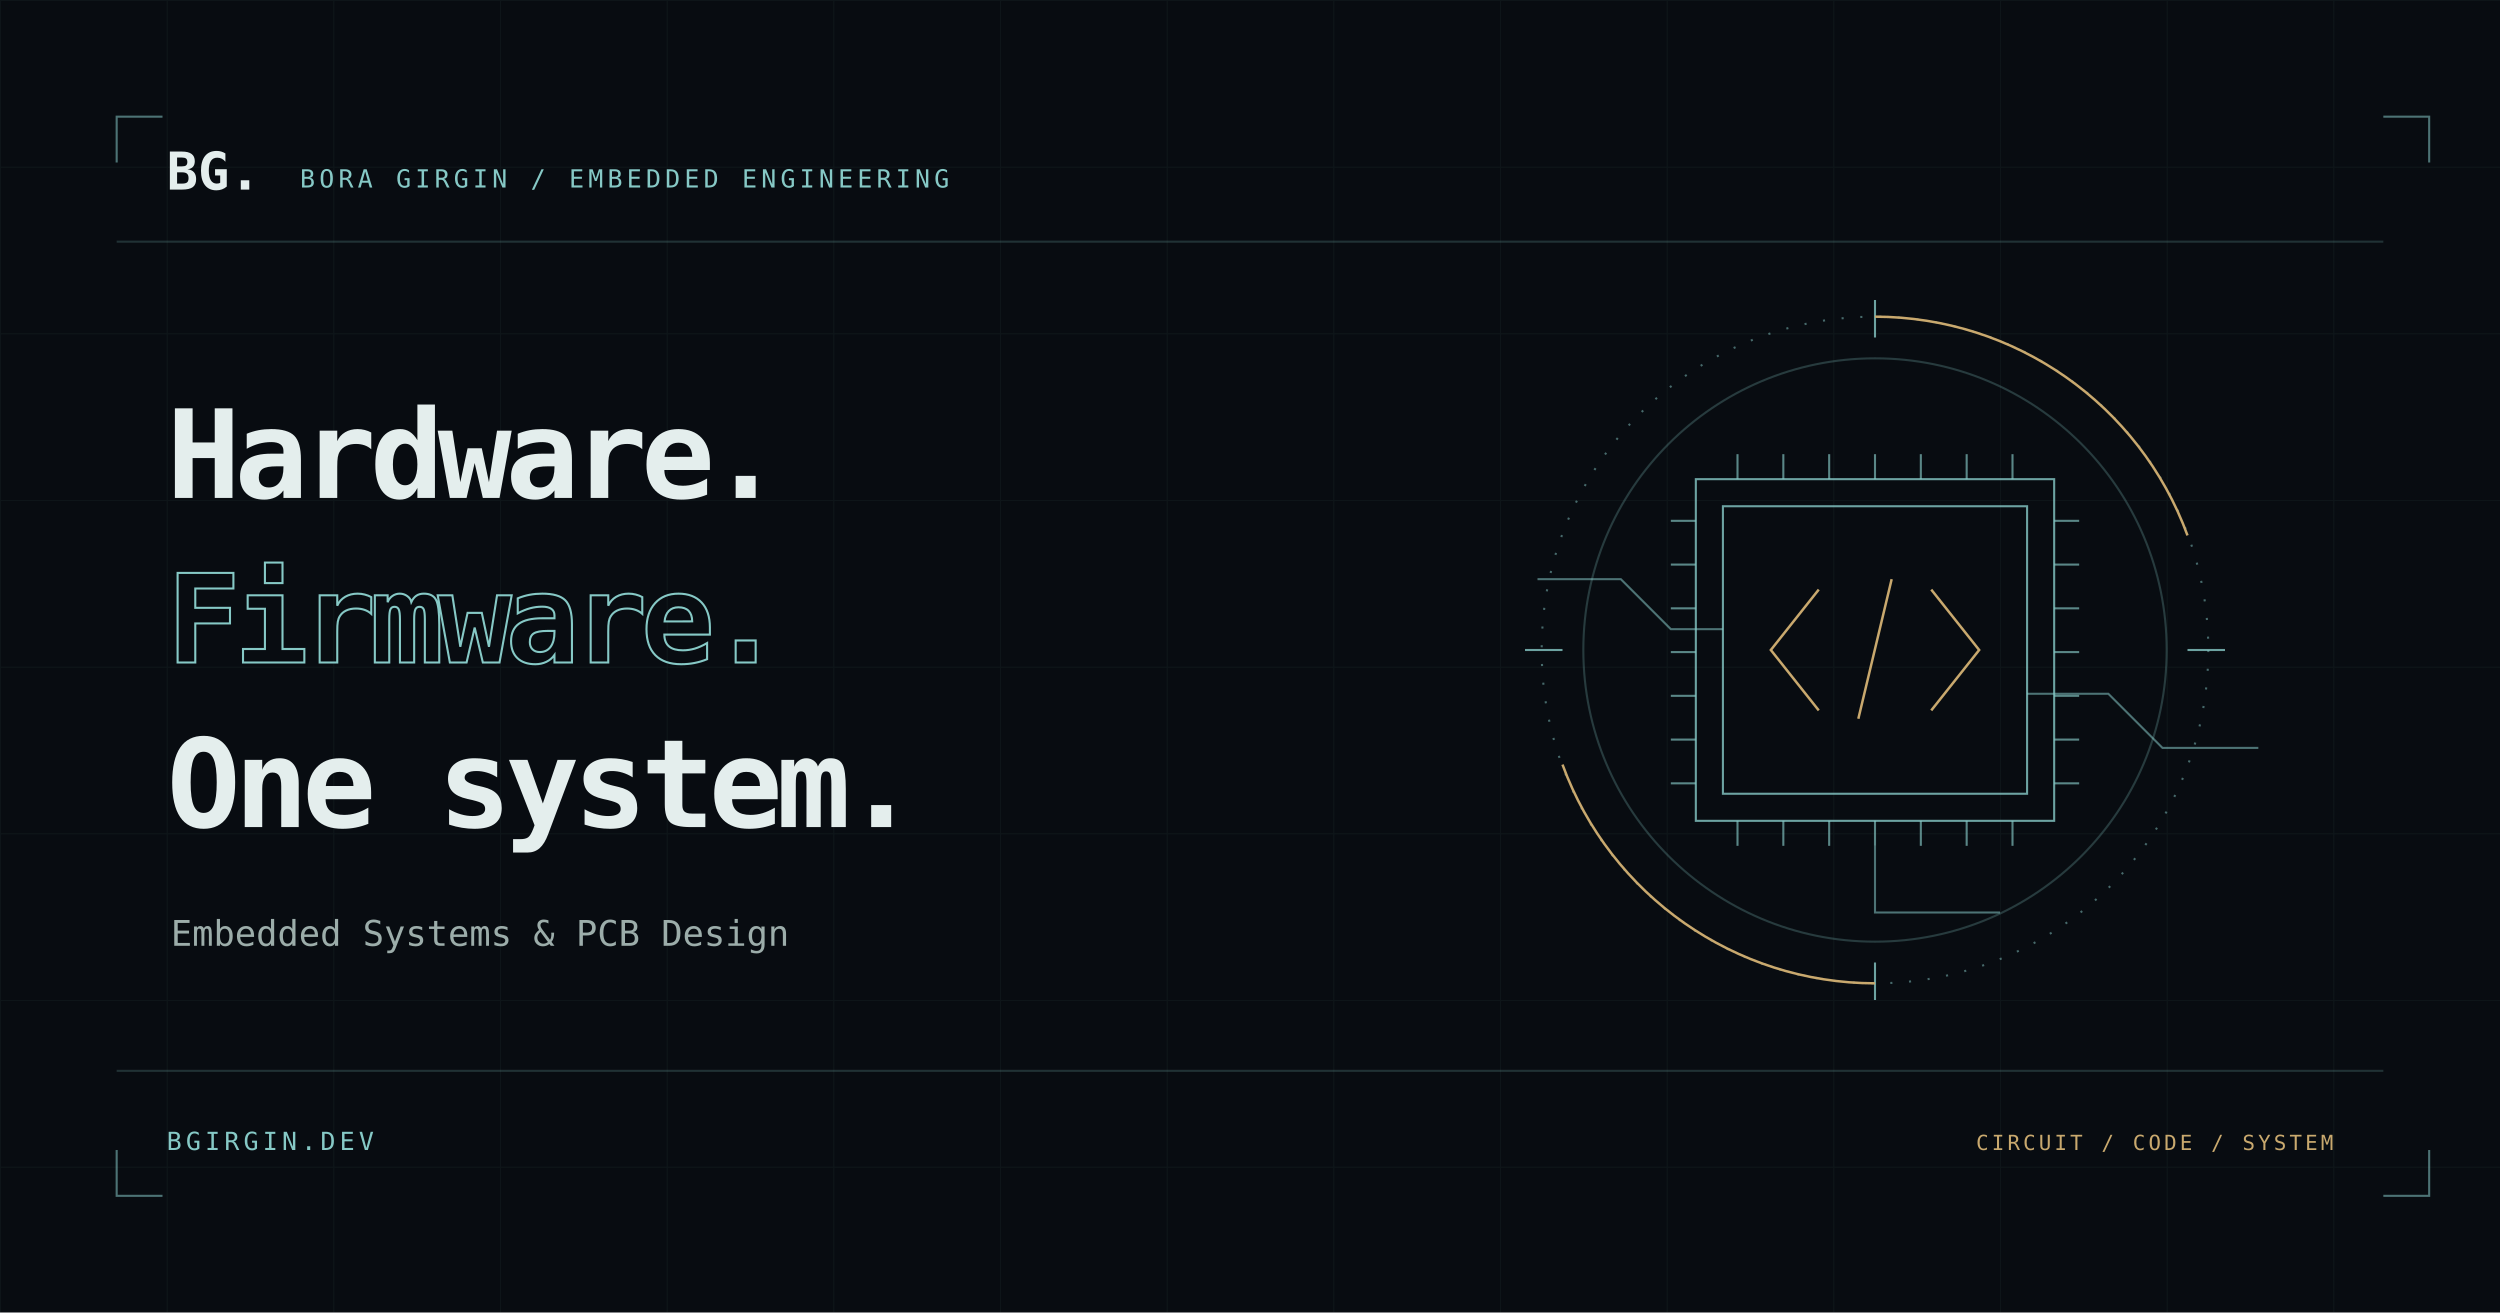
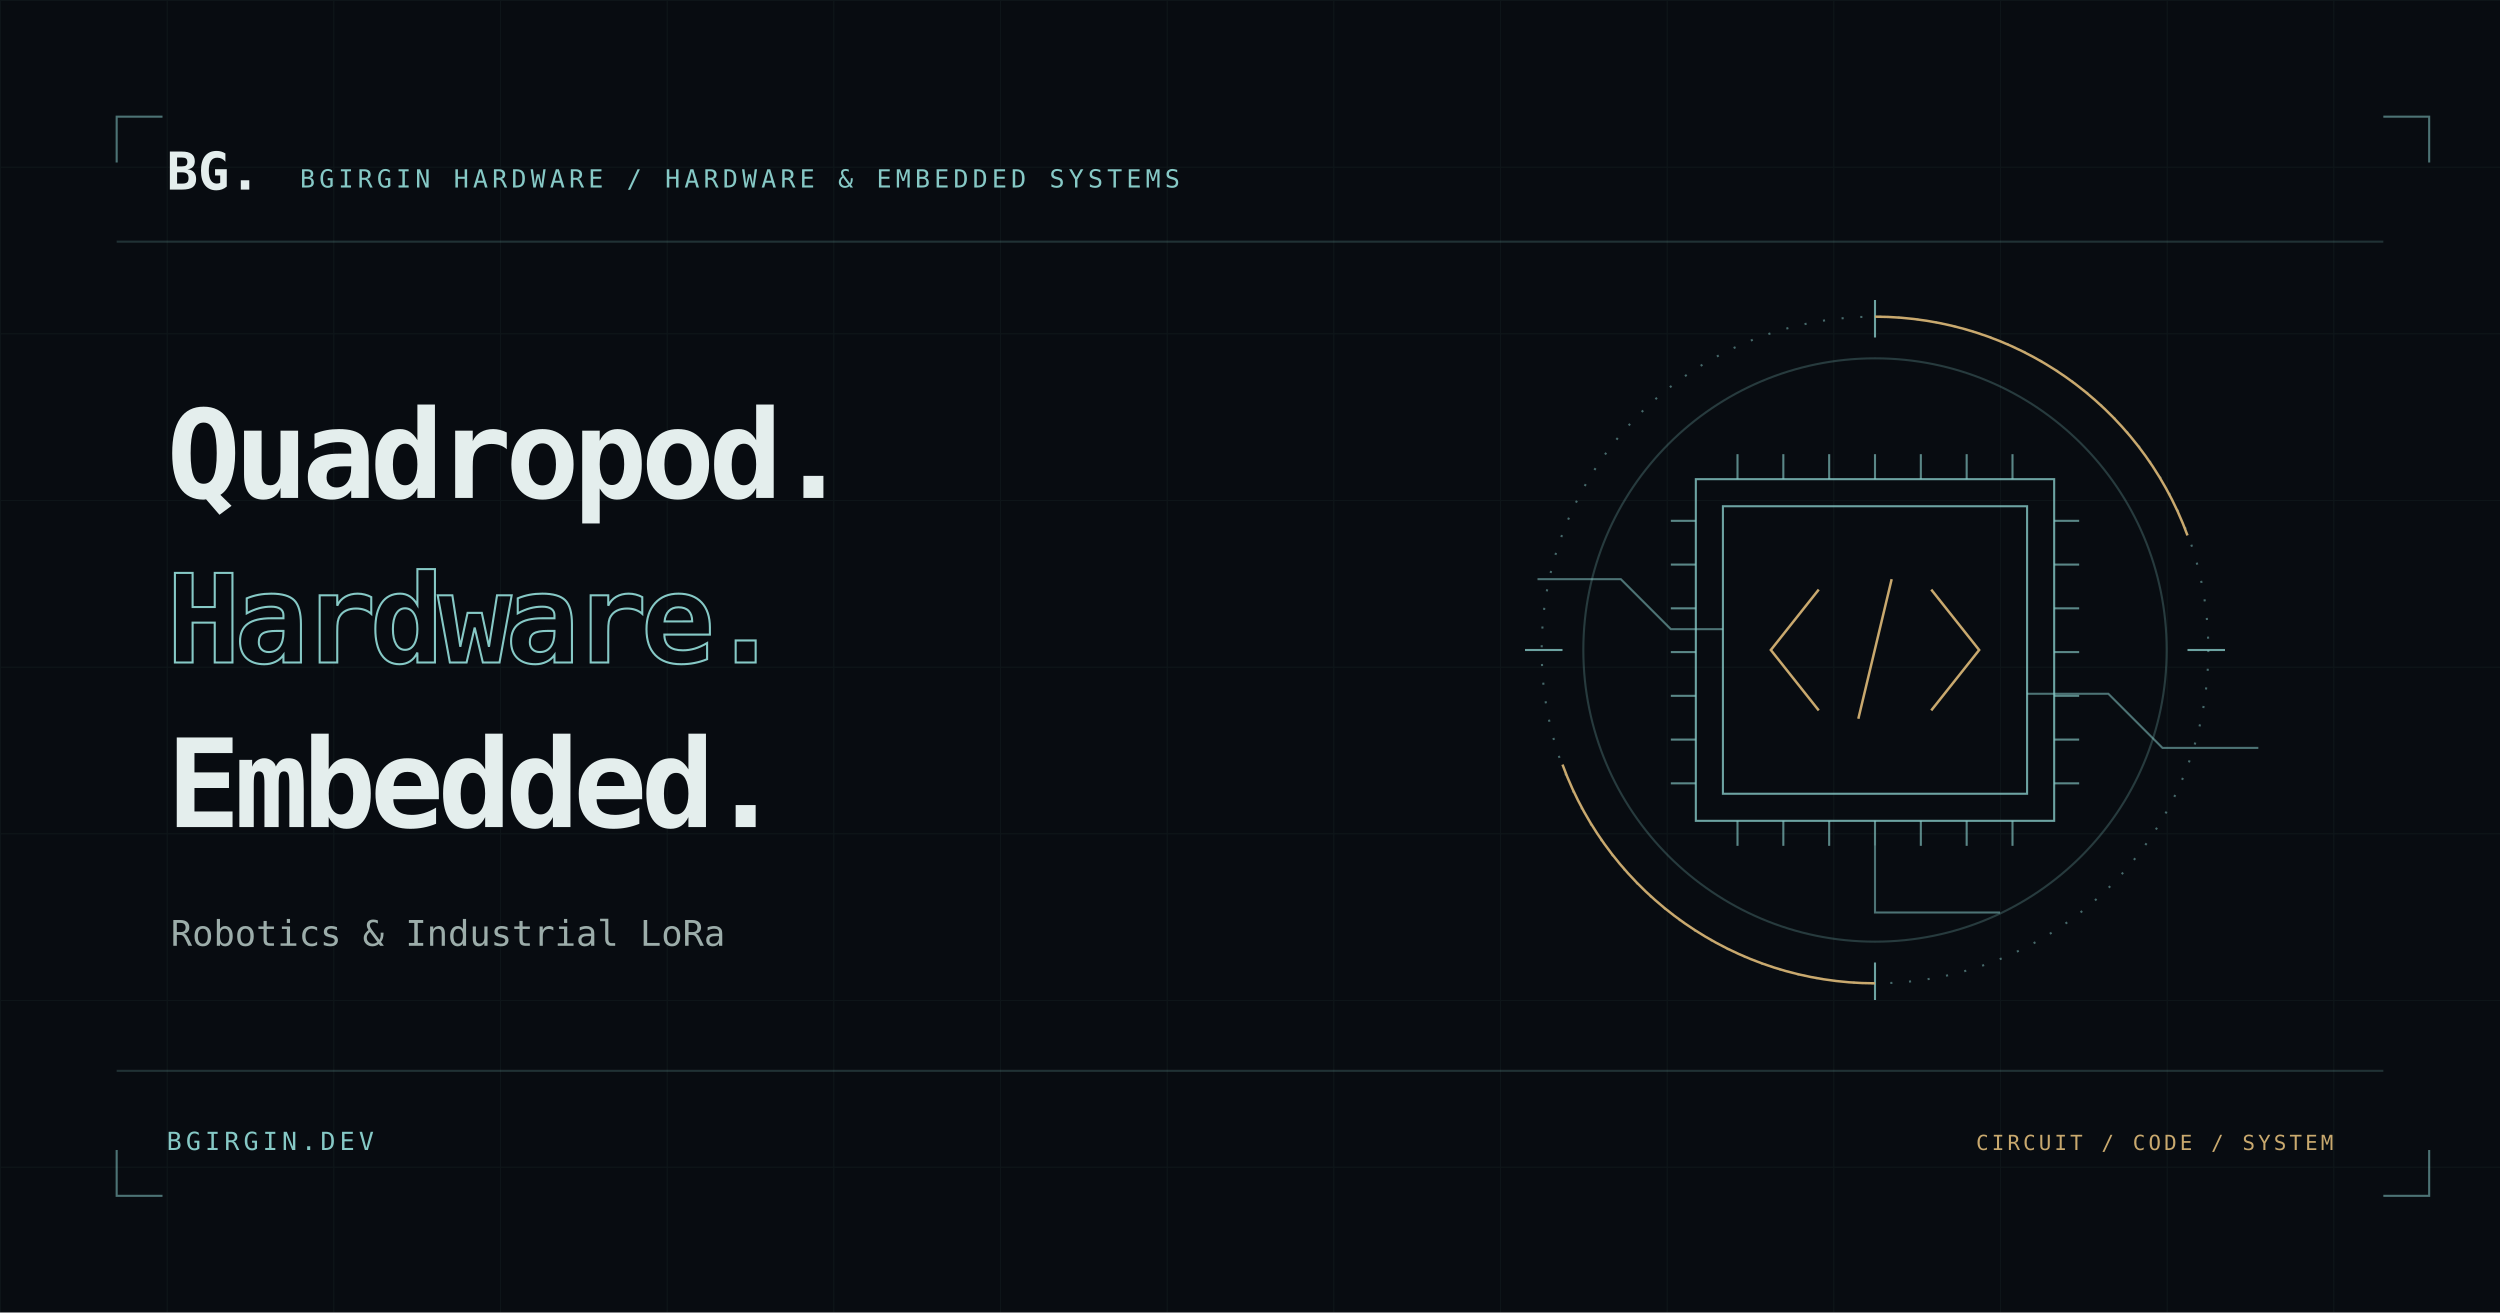
<svg xmlns="http://www.w3.org/2000/svg" width="1200" height="630" viewBox="0 0 1200 630" role="img" aria-labelledby="title desc">
  <defs>
    <pattern id="grid" width="80" height="80" patternUnits="userSpaceOnUse">
      <path d="M80 0H0v80" fill="none" stroke="#86c9c6" stroke-opacity=".05" />
    </pattern>
  </defs>
  <rect width="1200" height="630" fill="#080c11" />
  <rect width="1200" height="630" fill="url(#grid)" />
  <g fill="none" stroke="#86c9c6" stroke-width="1">
    <path d="M56 78V56h22m1066 0h22v22m0 474v22h-22m-1066 0H56v-22" stroke-opacity=".55" />
    <path d="M56 116h1088M56 514h1088" stroke-opacity=".2" />
    <circle cx="900" cy="312" r="160" stroke-dasharray="1 8" stroke-opacity=".5" />
    <circle cx="900" cy="312" r="140" stroke-opacity=".25" />
    <path d="M900 144v18m0 300v18m-168-168h18m300 0h18M814 230h172v164H814zM827 243h146v138H827z" stroke-opacity=".8" />
    <path d="M834 218v12m22-12v12m22-12v12m22-12v12m22-12v12m22-12v12m22-12v12M834 394v12m22-12v12m22-12v12m22-12v12m22-12v12m22-12v12m22-12v12M802 250h12m-12 21h12m-12 21h12m-12 21h12m-12 21h12m-12 21h12m-12 21h12M986 250h12m-12 21h12m-12 21h12m-12 21h12m-12 21h12m-12 21h12m-12 21h12" stroke-opacity=".65" />
    <path d="M738 278h40l24 24h25m146 31h39l26 26h46M900 406v32h60" stroke-opacity=".55" />
  </g>
  <g fill="none" stroke="#c9a96e" stroke-width="1.2">
    <path d="M900 152a160 160 0 0 1 150 105M900 472a160 160 0 0 1-150-105m123-26-23-29 23-29m54 0 23 29-23 29m-19-63-16 67" />
  </g>
  <g font-family="monospace" fill="#e4eeed">
    <text x="80" y="91" font-size="25" font-weight="bold">BG.</text>
-     <text x="144" y="90" fill="#86c9c6" font-size="12" letter-spacing="2">BORA GIRGIN / EMBEDDED ENGINEERING</text>
-     <text x="80" y="239" font-size="59" font-weight="bold" letter-spacing="-3">Hardware.</text>
-     <text x="80" y="318" fill="none" stroke="#86c9c6" stroke-width="1" font-size="59" font-weight="bold" letter-spacing="-3">Firmware.</text>
-     <text x="80" y="397" font-size="59" font-weight="bold" letter-spacing="-3">One system.</text>
-     <text x="82" y="454" fill="#9cadaa" font-size="17">Embedded Systems &amp; PCB Design</text>
+     <text x="144" y="90" fill="#86c9c6" font-size="12" letter-spacing="2">BGIRGIN HARDWARE / HARDWARE &amp; EMBEDDED SYSTEMS</text>
+     <text x="80" y="239" font-size="59" font-weight="bold" letter-spacing="-3">Quadropod.</text>
+     <text x="80" y="318" fill="none" stroke="#86c9c6" stroke-width="1" font-size="59" font-weight="bold" letter-spacing="-3">Hardware.</text>
+     <text x="80" y="397" font-size="59" font-weight="bold" letter-spacing="-3">Embedded.</text>
+     <text x="82" y="454" fill="#9cadaa" font-size="17">Robotics &amp; Industrial LoRa</text>
    <text x="80" y="552" fill="#86c9c6" font-size="12" letter-spacing="2">BGIRGIN.DEV</text>
    <text x="1120" y="552" fill="#c9a96e" font-size="10" letter-spacing="1.5" text-anchor="end">CIRCUIT / CODE / SYSTEM</text>
  </g>
</svg>
